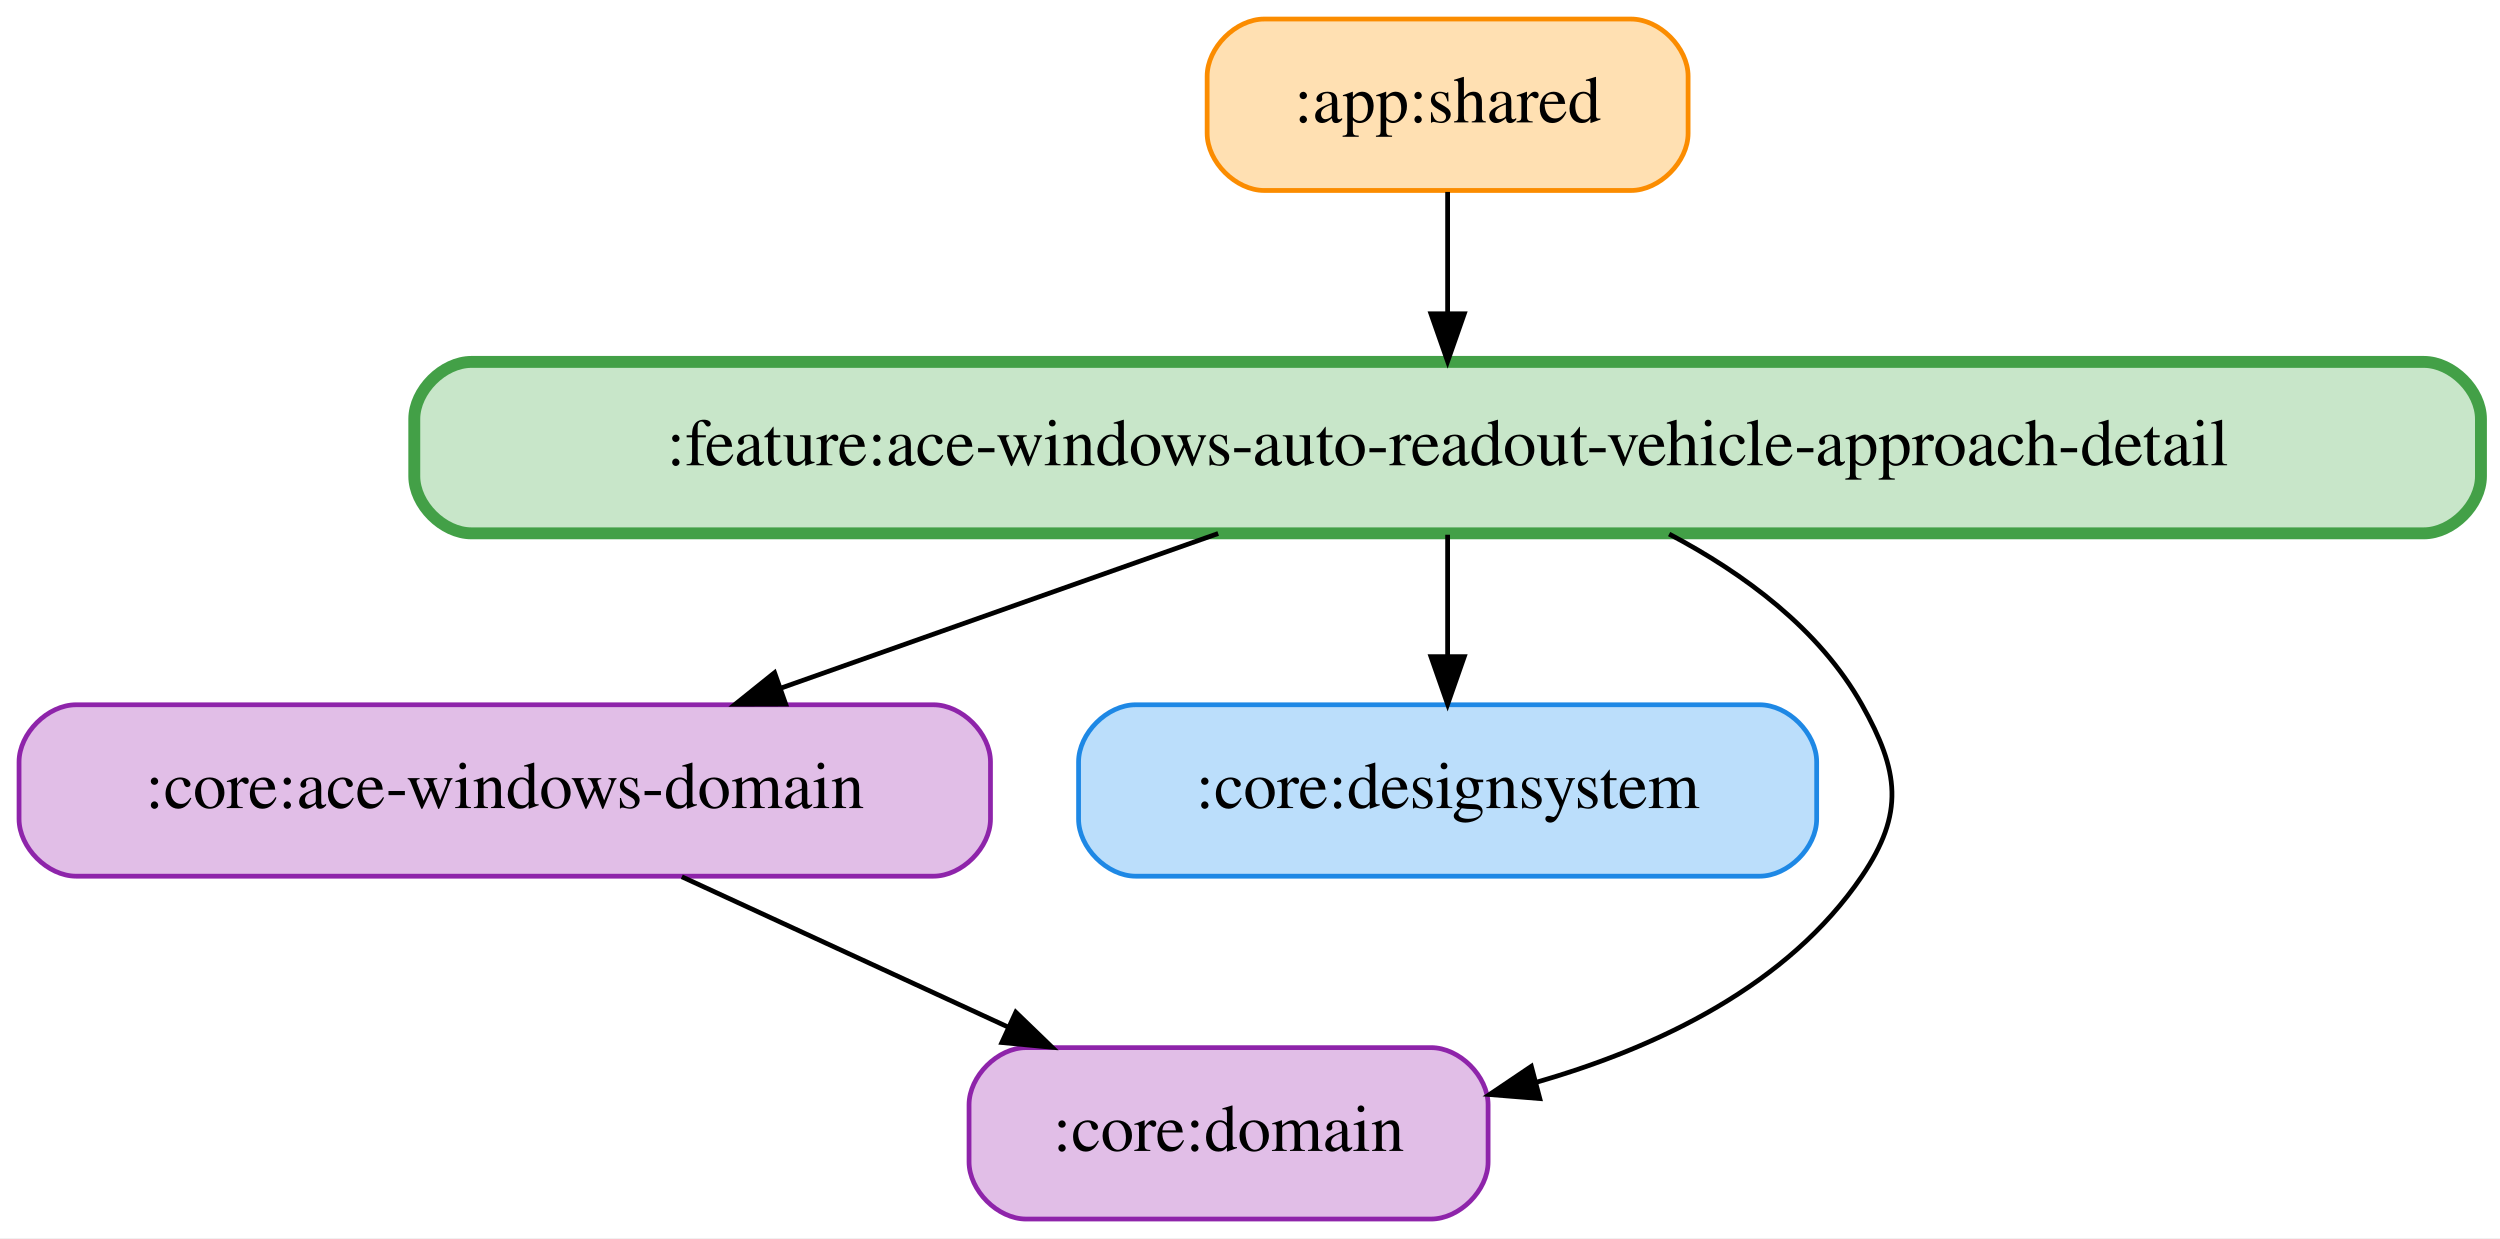
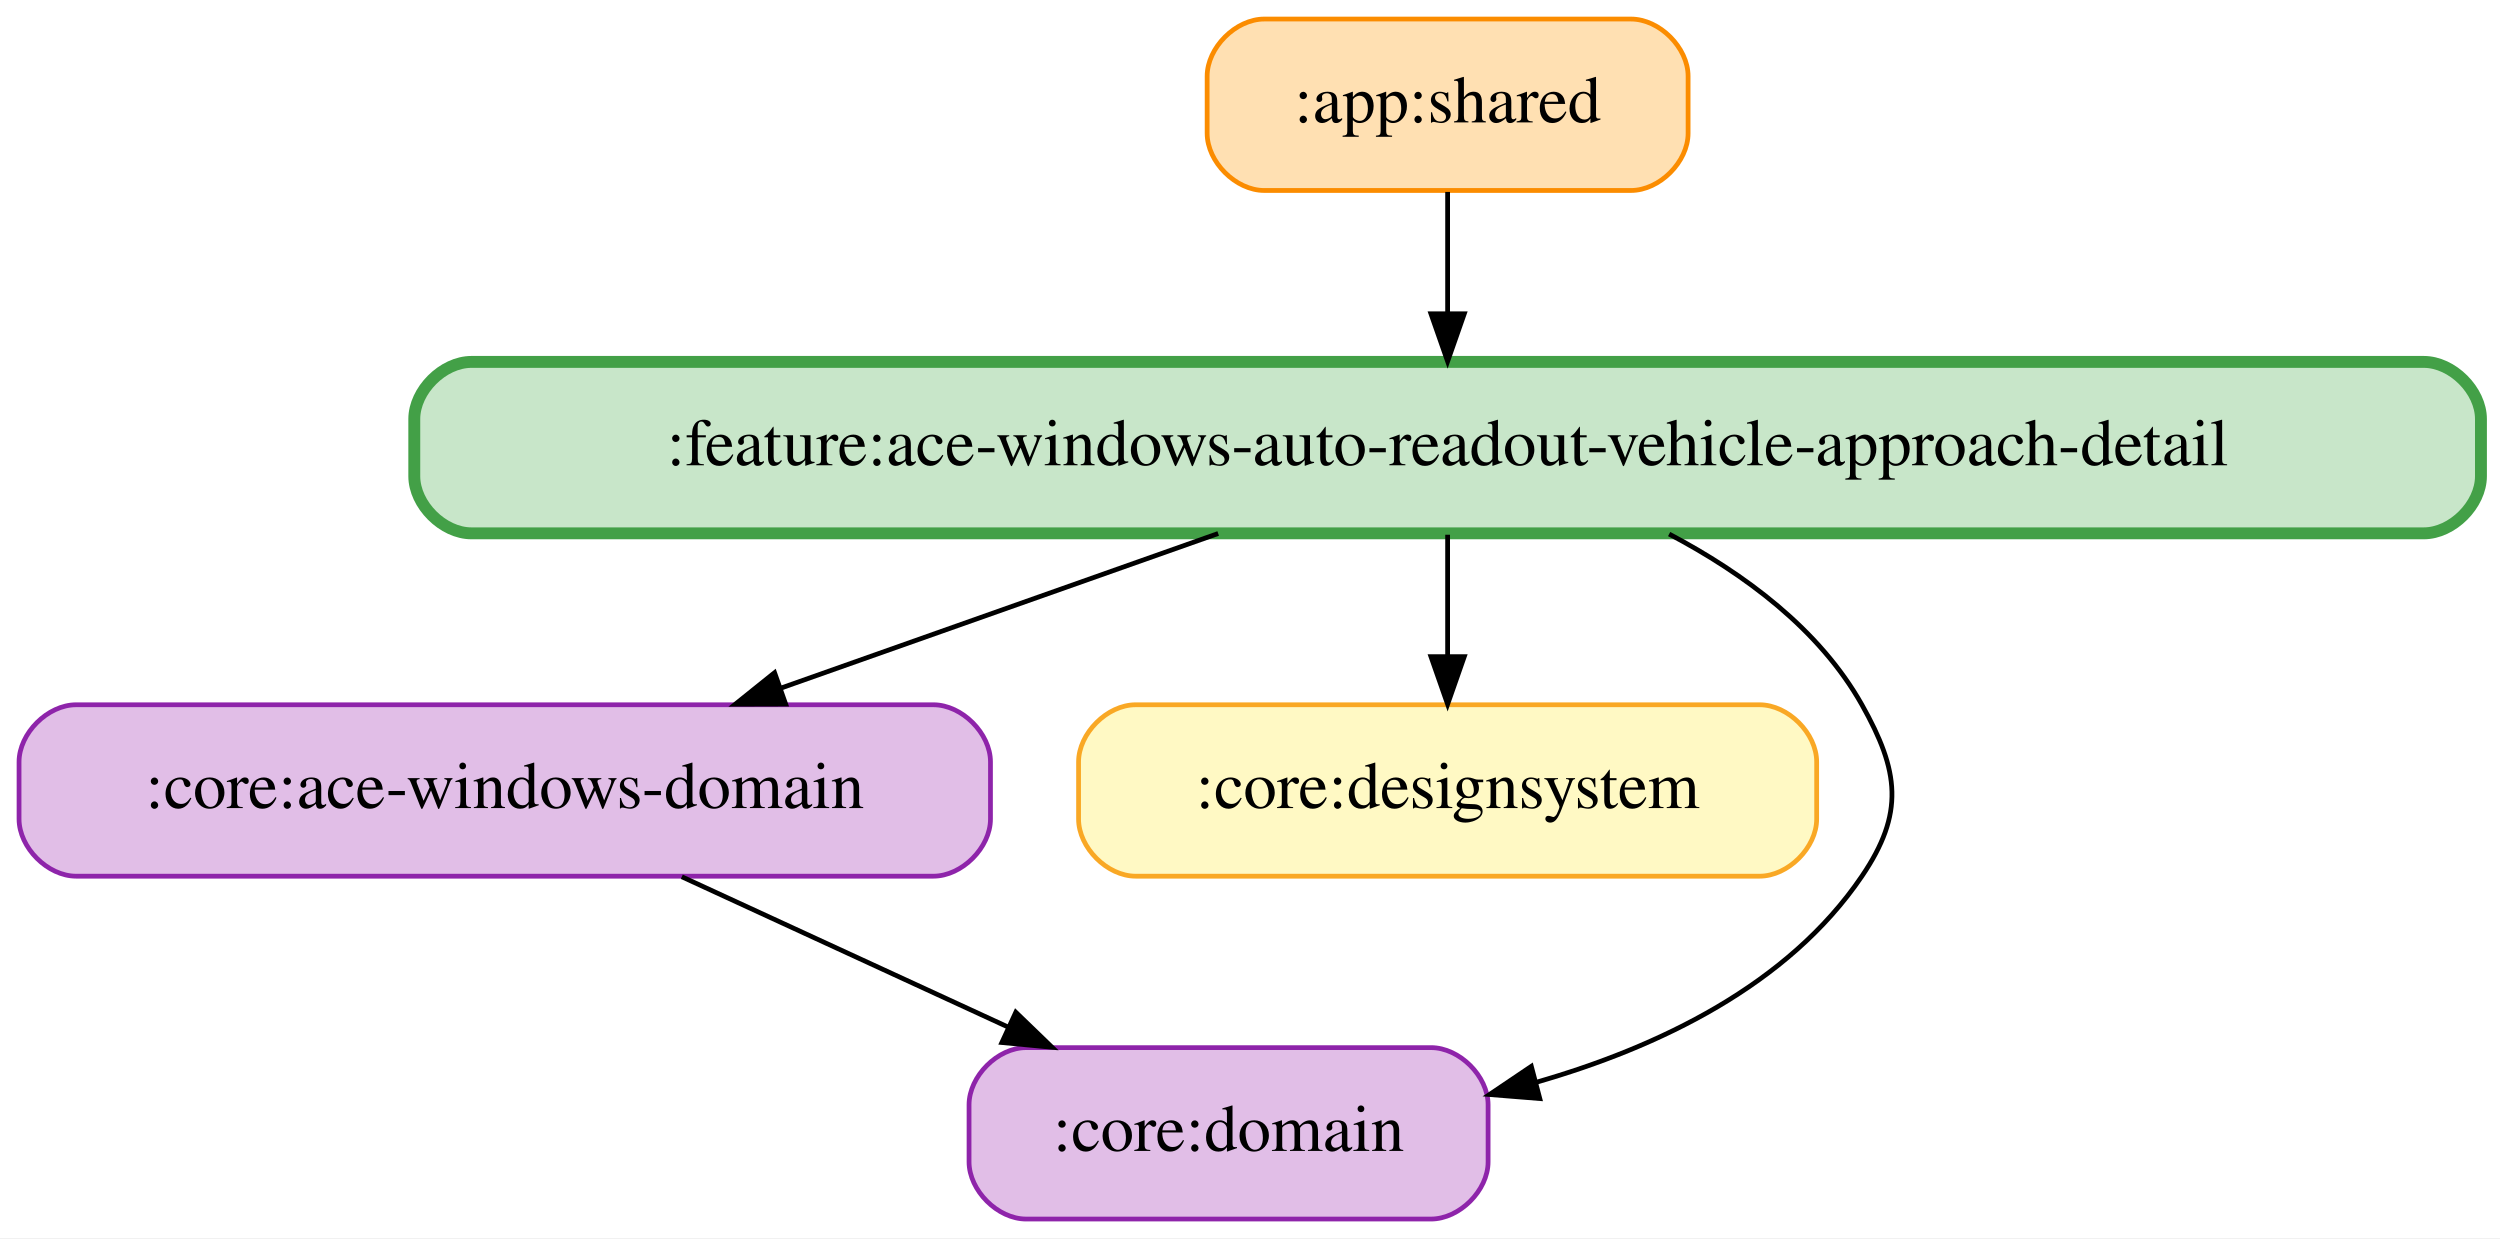
<svg xmlns="http://www.w3.org/2000/svg" width="525pt" height="260pt" viewBox="0.00 0.00 525.00 260.00">
  <g id="graph0" class="graph" transform="scale(1 1) rotate(0) translate(4 256)">
    <polygon fill="white" stroke="transparent" points="-4,4 -4,-256 521,-256 521,4 -4,4" />
    <g id="node1" class="node">
      <path fill="#ffe0b2" stroke="#fb8c00" d="M338.5,-252C338.5,-252 261.5,-252 261.5,-252 255.5,-252 249.5,-246 249.5,-240 249.5,-240 249.5,-228 249.5,-228 249.5,-222 255.5,-216 261.5,-216 261.5,-216 338.5,-216 338.5,-216 344.5,-216 350.5,-222 350.5,-228 350.5,-228 350.5,-240 350.5,-240 350.5,-246 344.5,-252 338.5,-252" />
      <text text-anchor="middle" x="300" y="-230.3" font-family="Times,serif" font-size="14.00">:app:shared</text>
    </g>
    <g id="node5" class="node">
      <path fill="#c8e6c9" stroke="#43a047" stroke-width="2.5" d="M505,-180C505,-180 95,-180 95,-180 89,-180 83,-174 83,-168 83,-168 83,-156 83,-156 83,-150 89,-144 95,-144 95,-144 505,-144 505,-144 511,-144 517,-150 517,-156 517,-156 517,-168 517,-168 517,-174 511,-180 505,-180" />
      <text text-anchor="middle" x="300" y="-158.3" font-family="Times,serif" font-size="14.00">:feature:ace-windows-auto-readout-vehicle-approach-detail</text>
    </g>
    <g id="edge1" class="edge">
      <path fill="none" stroke="black" d="M300,-215.7C300,-207.98 300,-198.71 300,-190.11" />
      <polygon fill="black" stroke="black" points="303.5,-190.1 300,-180.1 296.5,-190.1 303.5,-190.1" />
    </g>
    <g id="node2" class="node">
      <path fill="#e1bee7" stroke="#8e24aa" d="M192,-108C192,-108 12,-108 12,-108 6,-108 0,-102 0,-96 0,-96 0,-84 0,-84 0,-78 6,-72 12,-72 12,-72 192,-72 192,-72 198,-72 204,-78 204,-84 204,-84 204,-96 204,-96 204,-102 198,-108 192,-108" />
      <text text-anchor="middle" x="102" y="-86.3" font-family="Times,serif" font-size="14.00">:core:ace-windows-domain</text>
    </g>
    <g id="node4" class="node">
      <path fill="#e1bee7" stroke="#8e24aa" d="M296.5,-36C296.5,-36 211.5,-36 211.5,-36 205.5,-36 199.5,-30 199.5,-24 199.5,-24 199.5,-12 199.5,-12 199.5,-6 205.5,0 211.5,0 211.5,0 296.5,0 296.5,0 302.5,0 308.5,-6 308.5,-12 308.5,-12 308.5,-24 308.5,-24 308.5,-30 302.5,-36 296.5,-36" />
      <text text-anchor="middle" x="254" y="-14.3" font-family="Times,serif" font-size="14.00">:core:domain</text>
    </g>
    <g id="edge2" class="edge">
      <path fill="none" stroke="black" d="M139.18,-71.88C159.87,-62.35 185.8,-50.41 207.78,-40.28" />
      <polygon fill="black" stroke="black" points="209.32,-43.43 216.94,-36.07 206.39,-37.07 209.32,-43.43" />
    </g>
    <g id="node3" class="node">
-       <path fill="#bbdefb" stroke="#1e88e5" d="M365.5,-108C365.5,-108 234.5,-108 234.5,-108 228.5,-108 222.5,-102 222.5,-96 222.5,-96 222.5,-84 222.5,-84 222.5,-78 228.5,-72 234.5,-72 234.5,-72 365.5,-72 365.5,-72 371.5,-72 377.5,-78 377.5,-84 377.5,-84 377.5,-96 377.5,-96 377.5,-102 371.5,-108 365.5,-108" />
+       <path fill="#fff9c4" stroke="#f9a825" d="M365.5,-108C365.5,-108 234.5,-108 234.5,-108 228.5,-108 222.5,-102 222.5,-96 222.5,-96 222.5,-84 222.5,-84 222.5,-78 228.5,-72 234.5,-72 234.5,-72 365.5,-72 365.5,-72 371.5,-72 377.5,-78 377.5,-84 377.5,-84 377.5,-96 377.5,-96 377.5,-102 371.5,-108 365.5,-108" />
      <text text-anchor="middle" x="300" y="-86.3" font-family="Times,serif" font-size="14.00">:core:designsystem</text>
    </g>
    <g id="edge5" class="edge">
      <path fill="none" stroke="black" d="M251.82,-143.97C224.15,-134.19 189.22,-121.84 160.05,-111.52" />
      <polygon fill="black" stroke="black" points="160.99,-108.14 150.4,-108.11 158.66,-114.74 160.99,-108.14" />
    </g>
    <g id="edge4" class="edge">
      <path fill="none" stroke="black" d="M300,-143.7C300,-135.98 300,-126.71 300,-118.11" />
      <polygon fill="black" stroke="black" points="303.5,-118.1 300,-108.1 296.5,-118.1 303.5,-118.1" />
    </g>
    <g id="edge3" class="edge">
      <path fill="none" stroke="black" d="M346.52,-143.85C362.25,-135.56 378.08,-123.88 387,-108 394.84,-94.05 395.98,-85.24 387,-72 371.48,-49.11 344.32,-36.1 318.57,-28.71" />
      <polygon fill="black" stroke="black" points="319.36,-25.3 308.8,-26.15 317.58,-32.07 319.36,-25.3" />
    </g>
  </g>
</svg>
